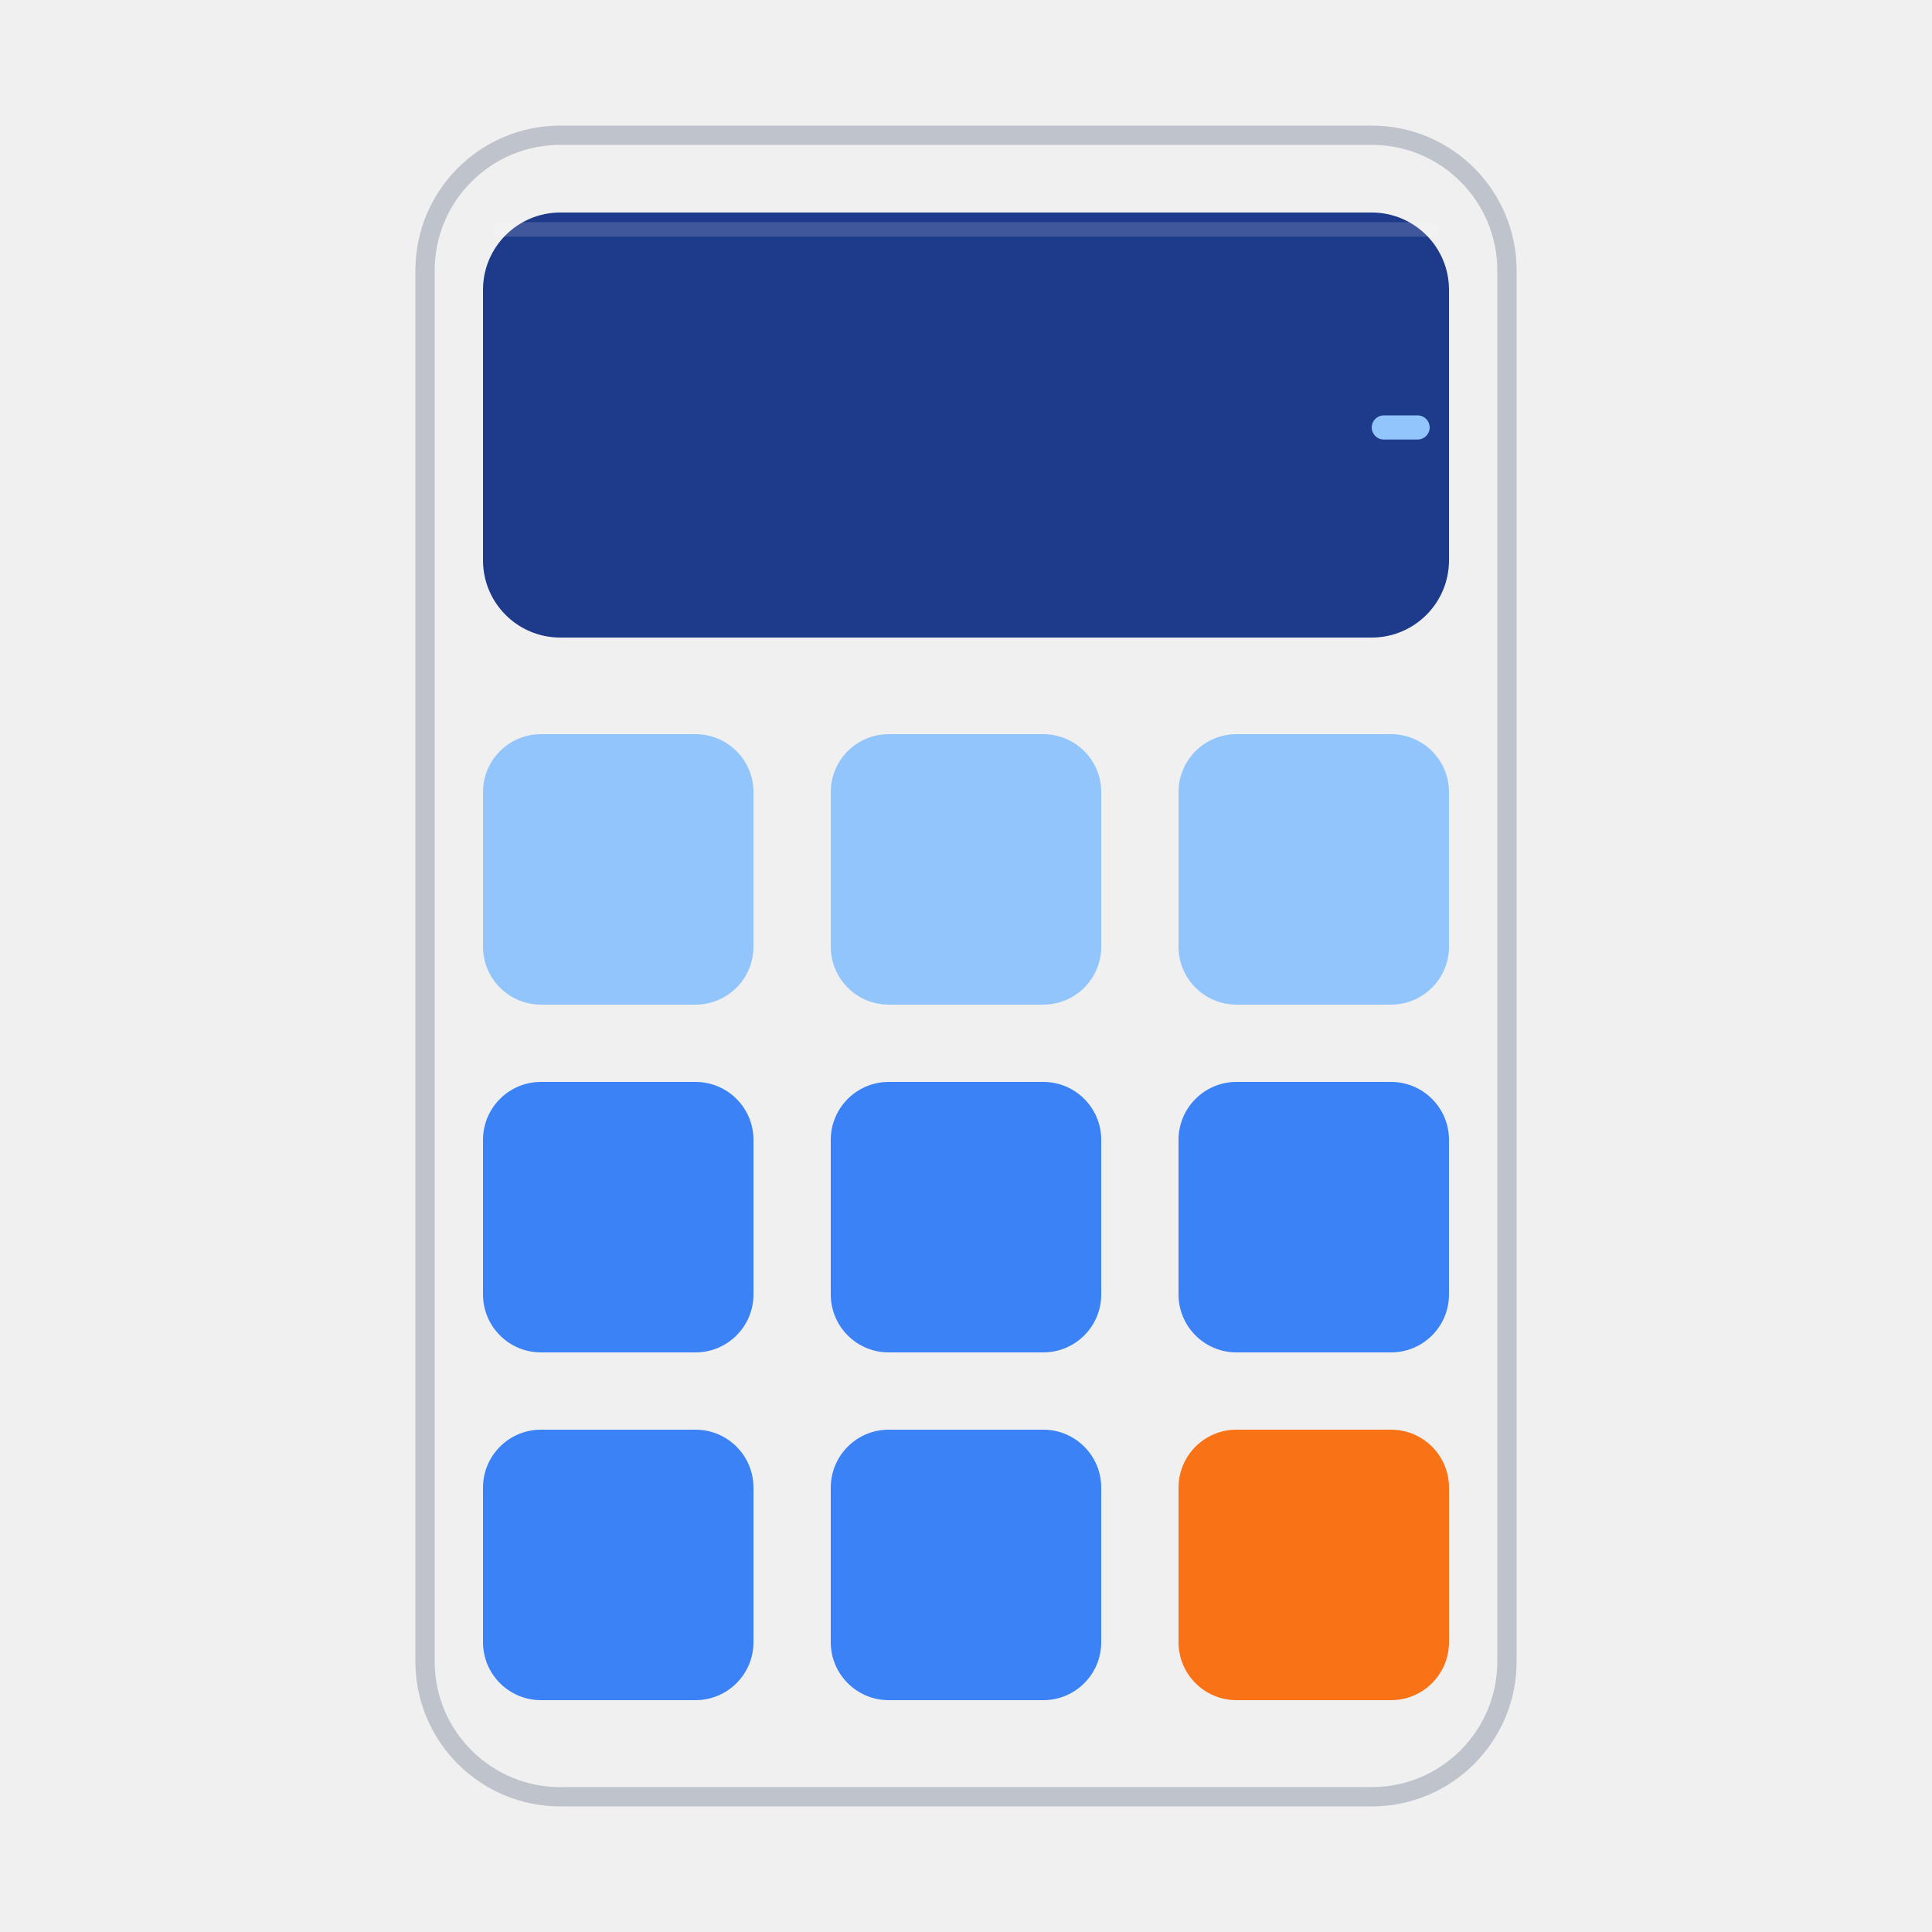
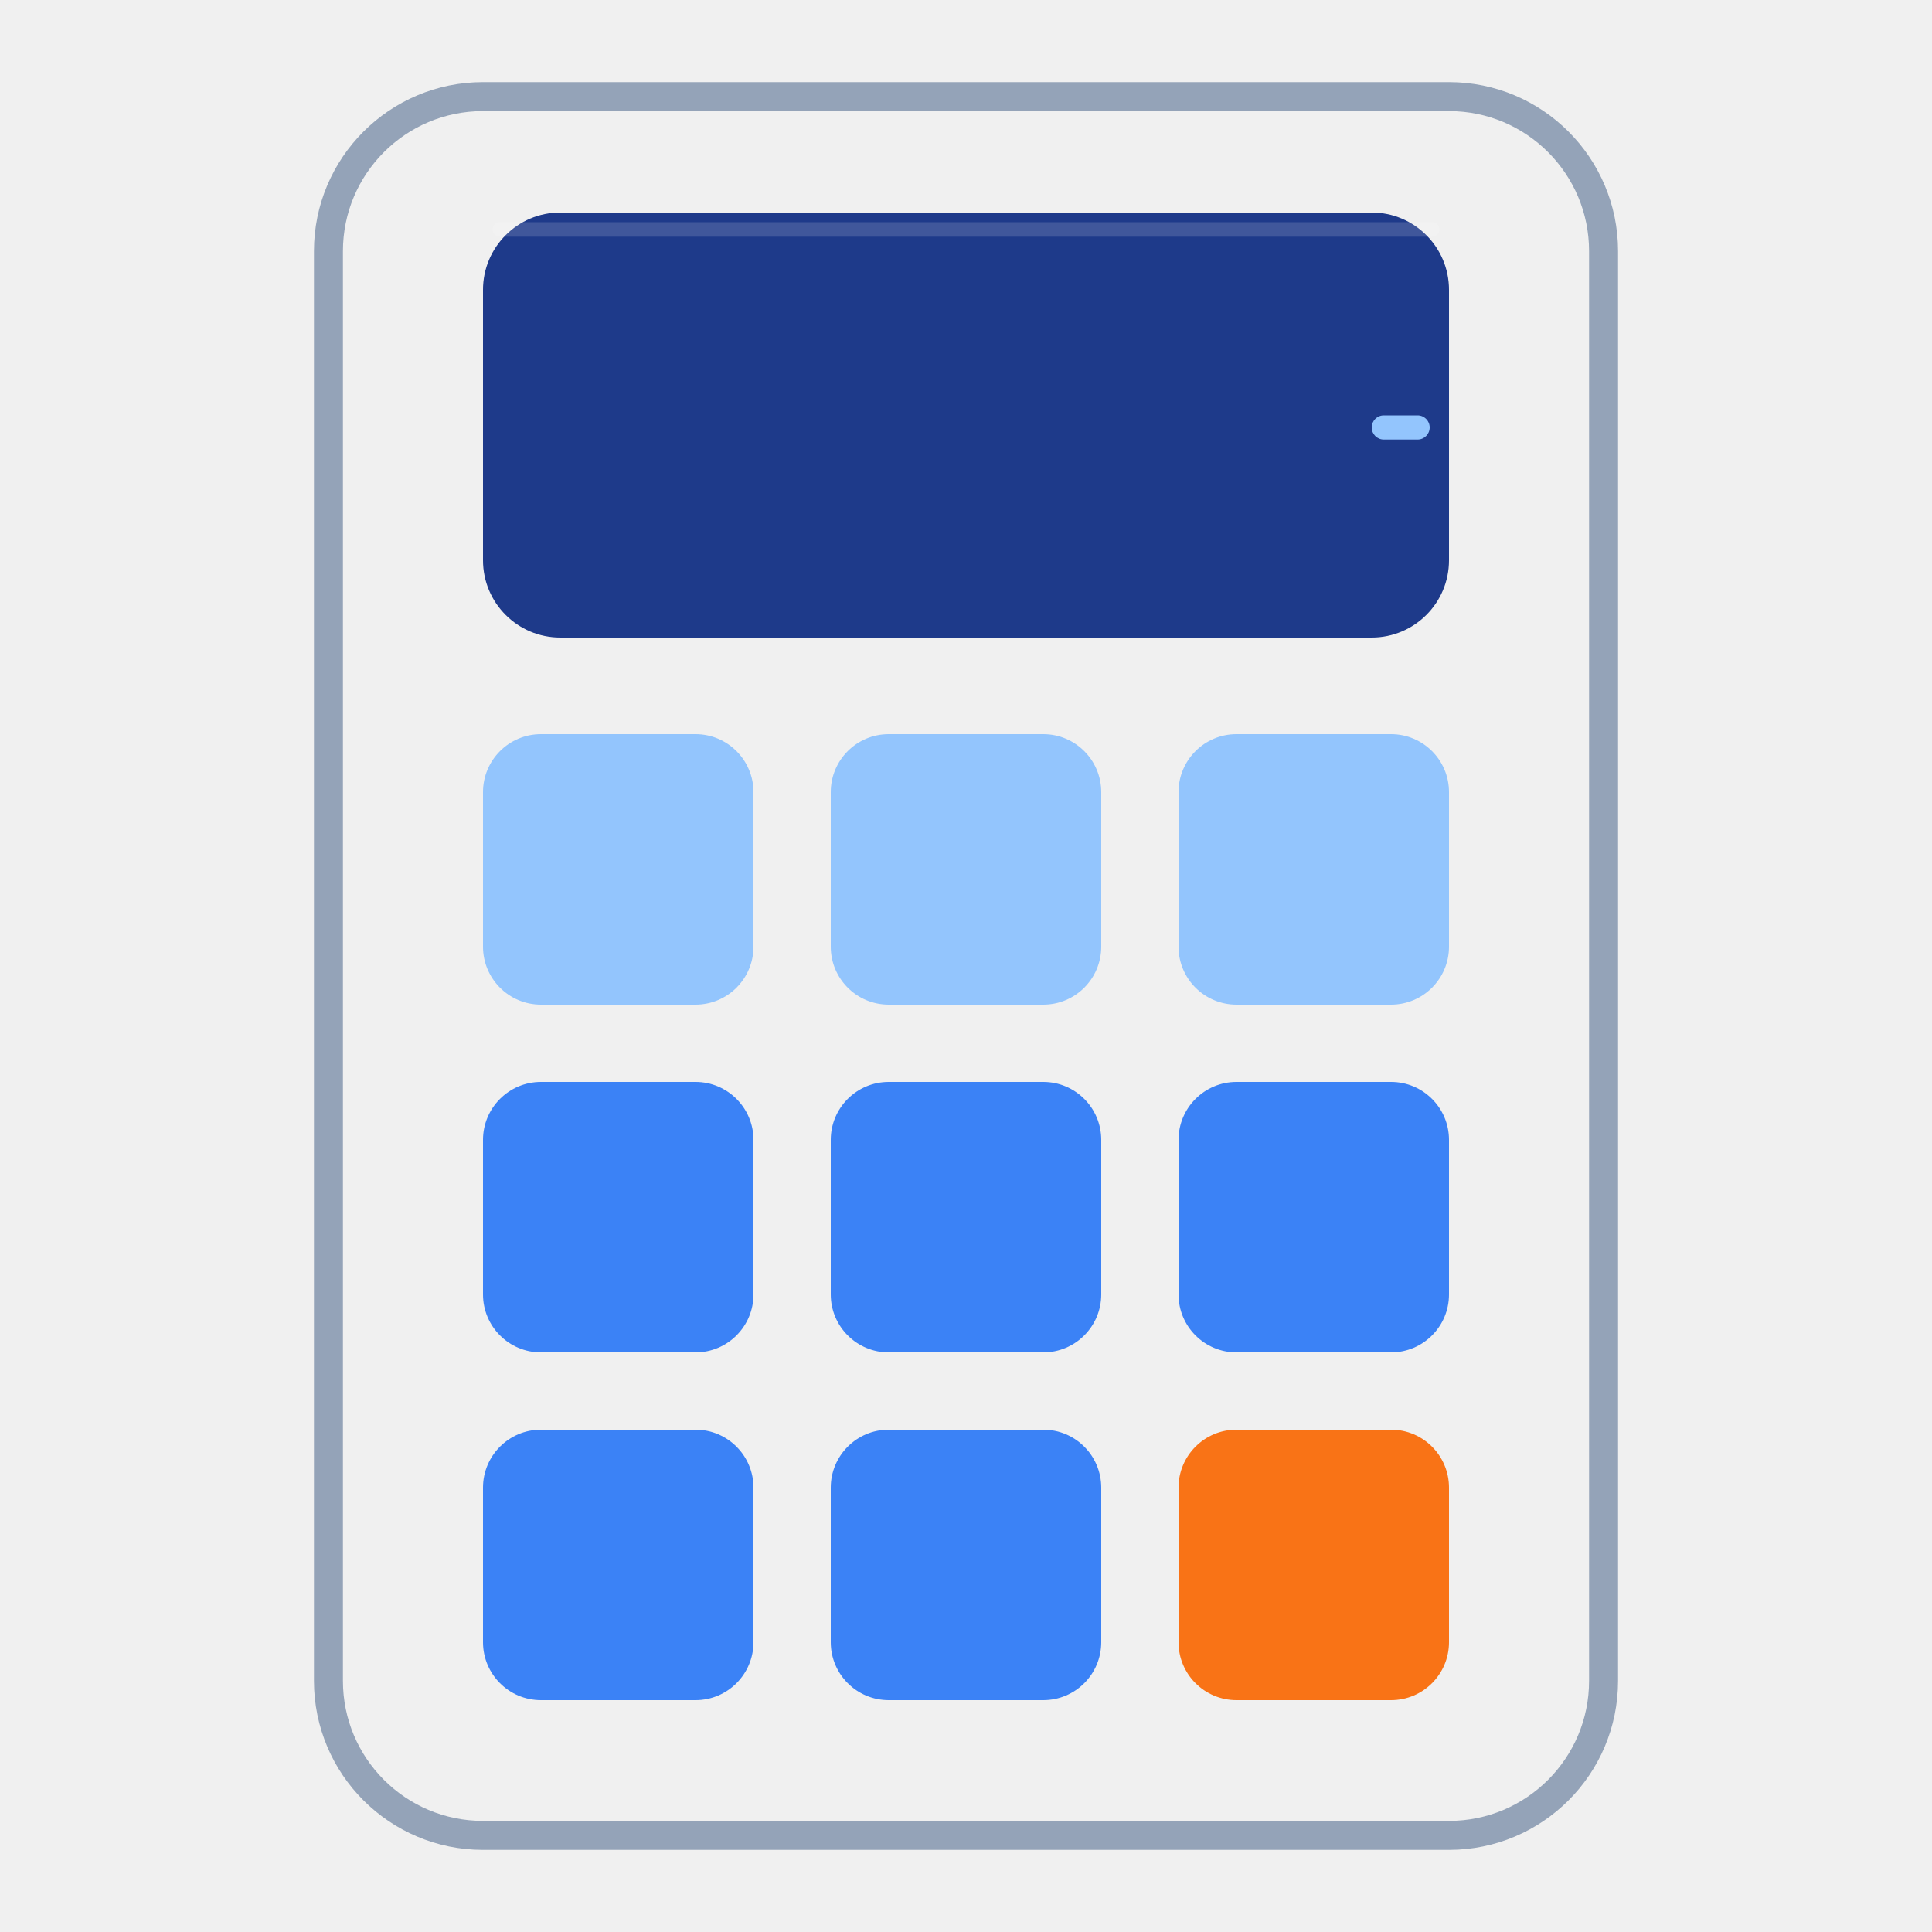
<svg xmlns="http://www.w3.org/2000/svg" width="200" height="200" viewBox="0 0 200 200" fill="none">
-   <rect x="44" y="14" width="112" height="172" rx="14" fill="none" stroke="#64748B" stroke-width="2" stroke-opacity="0.35" />
+   <rect x="34" y="10" width="132" height="180" rx="16" fill="none" stroke="#94A3B8" stroke-width="3" />
  <rect x="50" y="22" width="100" height="44" rx="8" fill="#1E3A8A" />
  <rect x="51" y="23" width="98" height="1.5" rx="0.75" fill="white" opacity="0.15" />
  <rect x="142" y="43" width="6" height="2.5" rx="1.25" fill="#93C5FD" />
  <rect x="50" y="76" width="28" height="28" rx="6" fill="#93C5FD" />
  <rect x="86" y="76" width="28" height="28" rx="6" fill="#93C5FD" />
  <rect x="122" y="76" width="28" height="28" rx="6" fill="#93C5FD" />
  <rect x="50" y="112" width="28" height="28" rx="6" fill="#3B82F6" />
  <rect x="86" y="112" width="28" height="28" rx="6" fill="#3B82F6" />
  <rect x="122" y="112" width="28" height="28" rx="6" fill="#3B82F6" />
  <rect x="50" y="148" width="28" height="28" rx="6" fill="#3B82F6" />
  <rect x="86" y="148" width="28" height="28" rx="6" fill="#3B82F6" />
  <rect x="122" y="148" width="28" height="28" rx="6" fill="#F97316" />
</svg>
